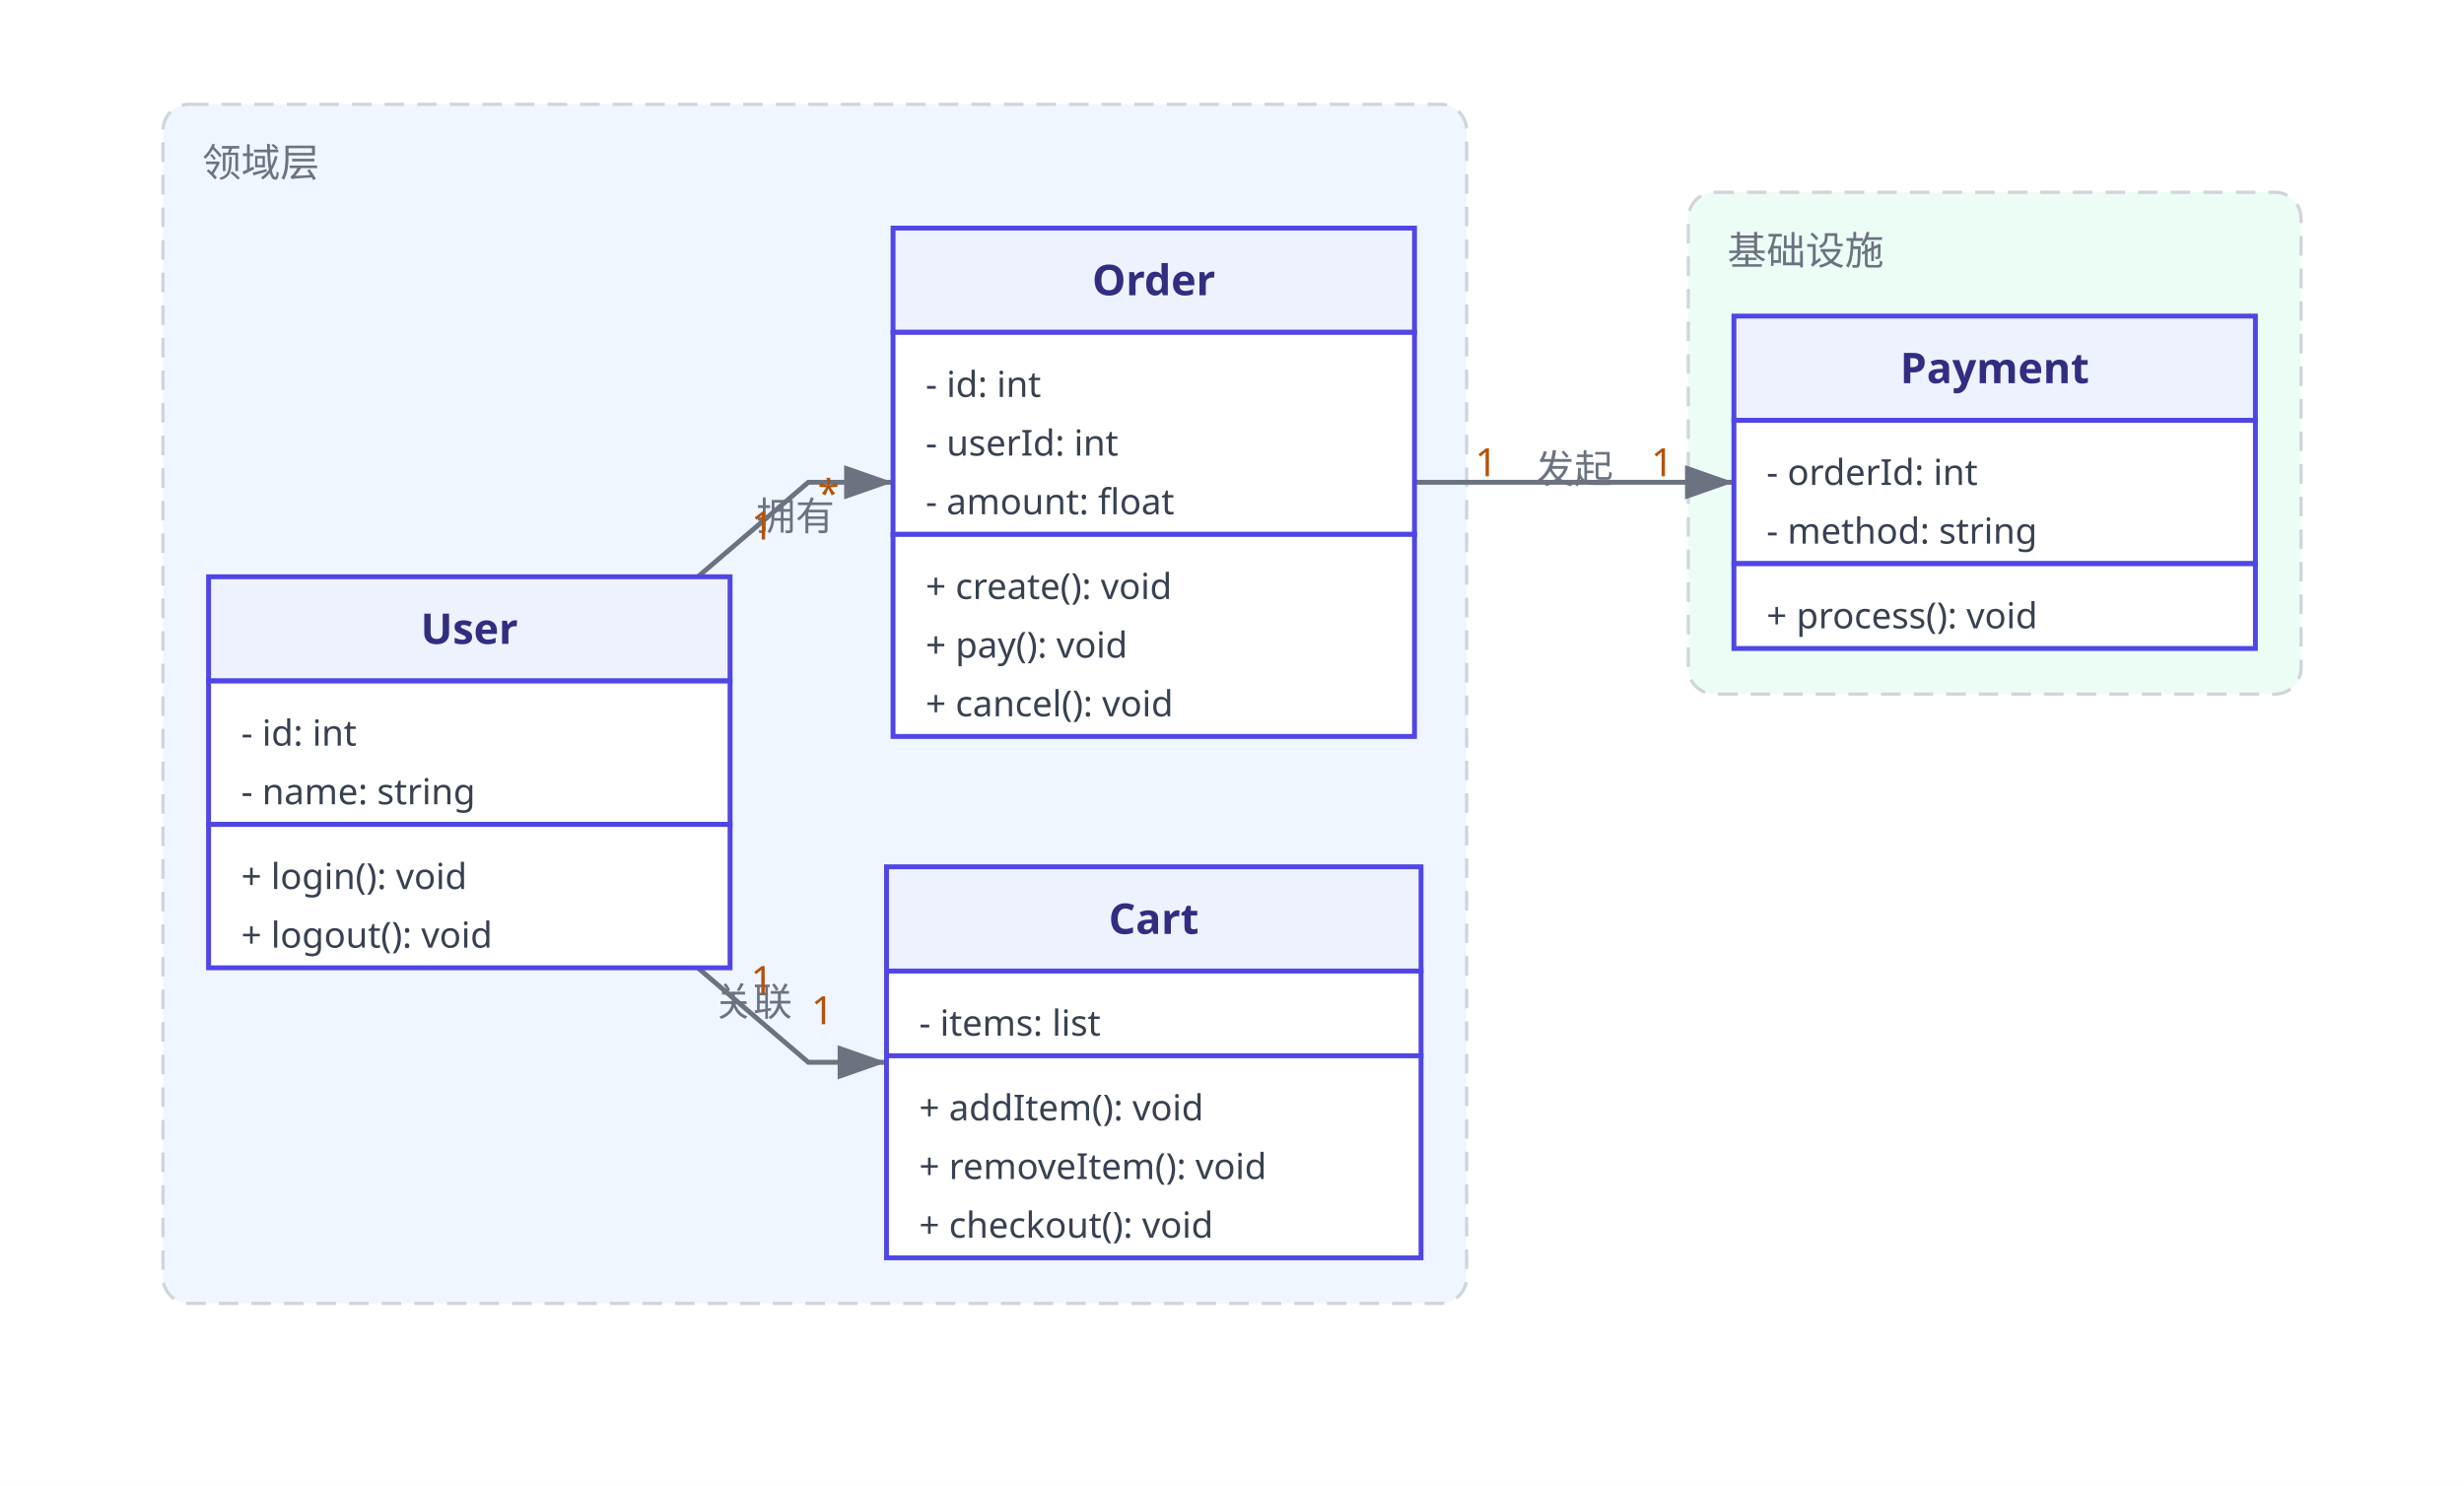
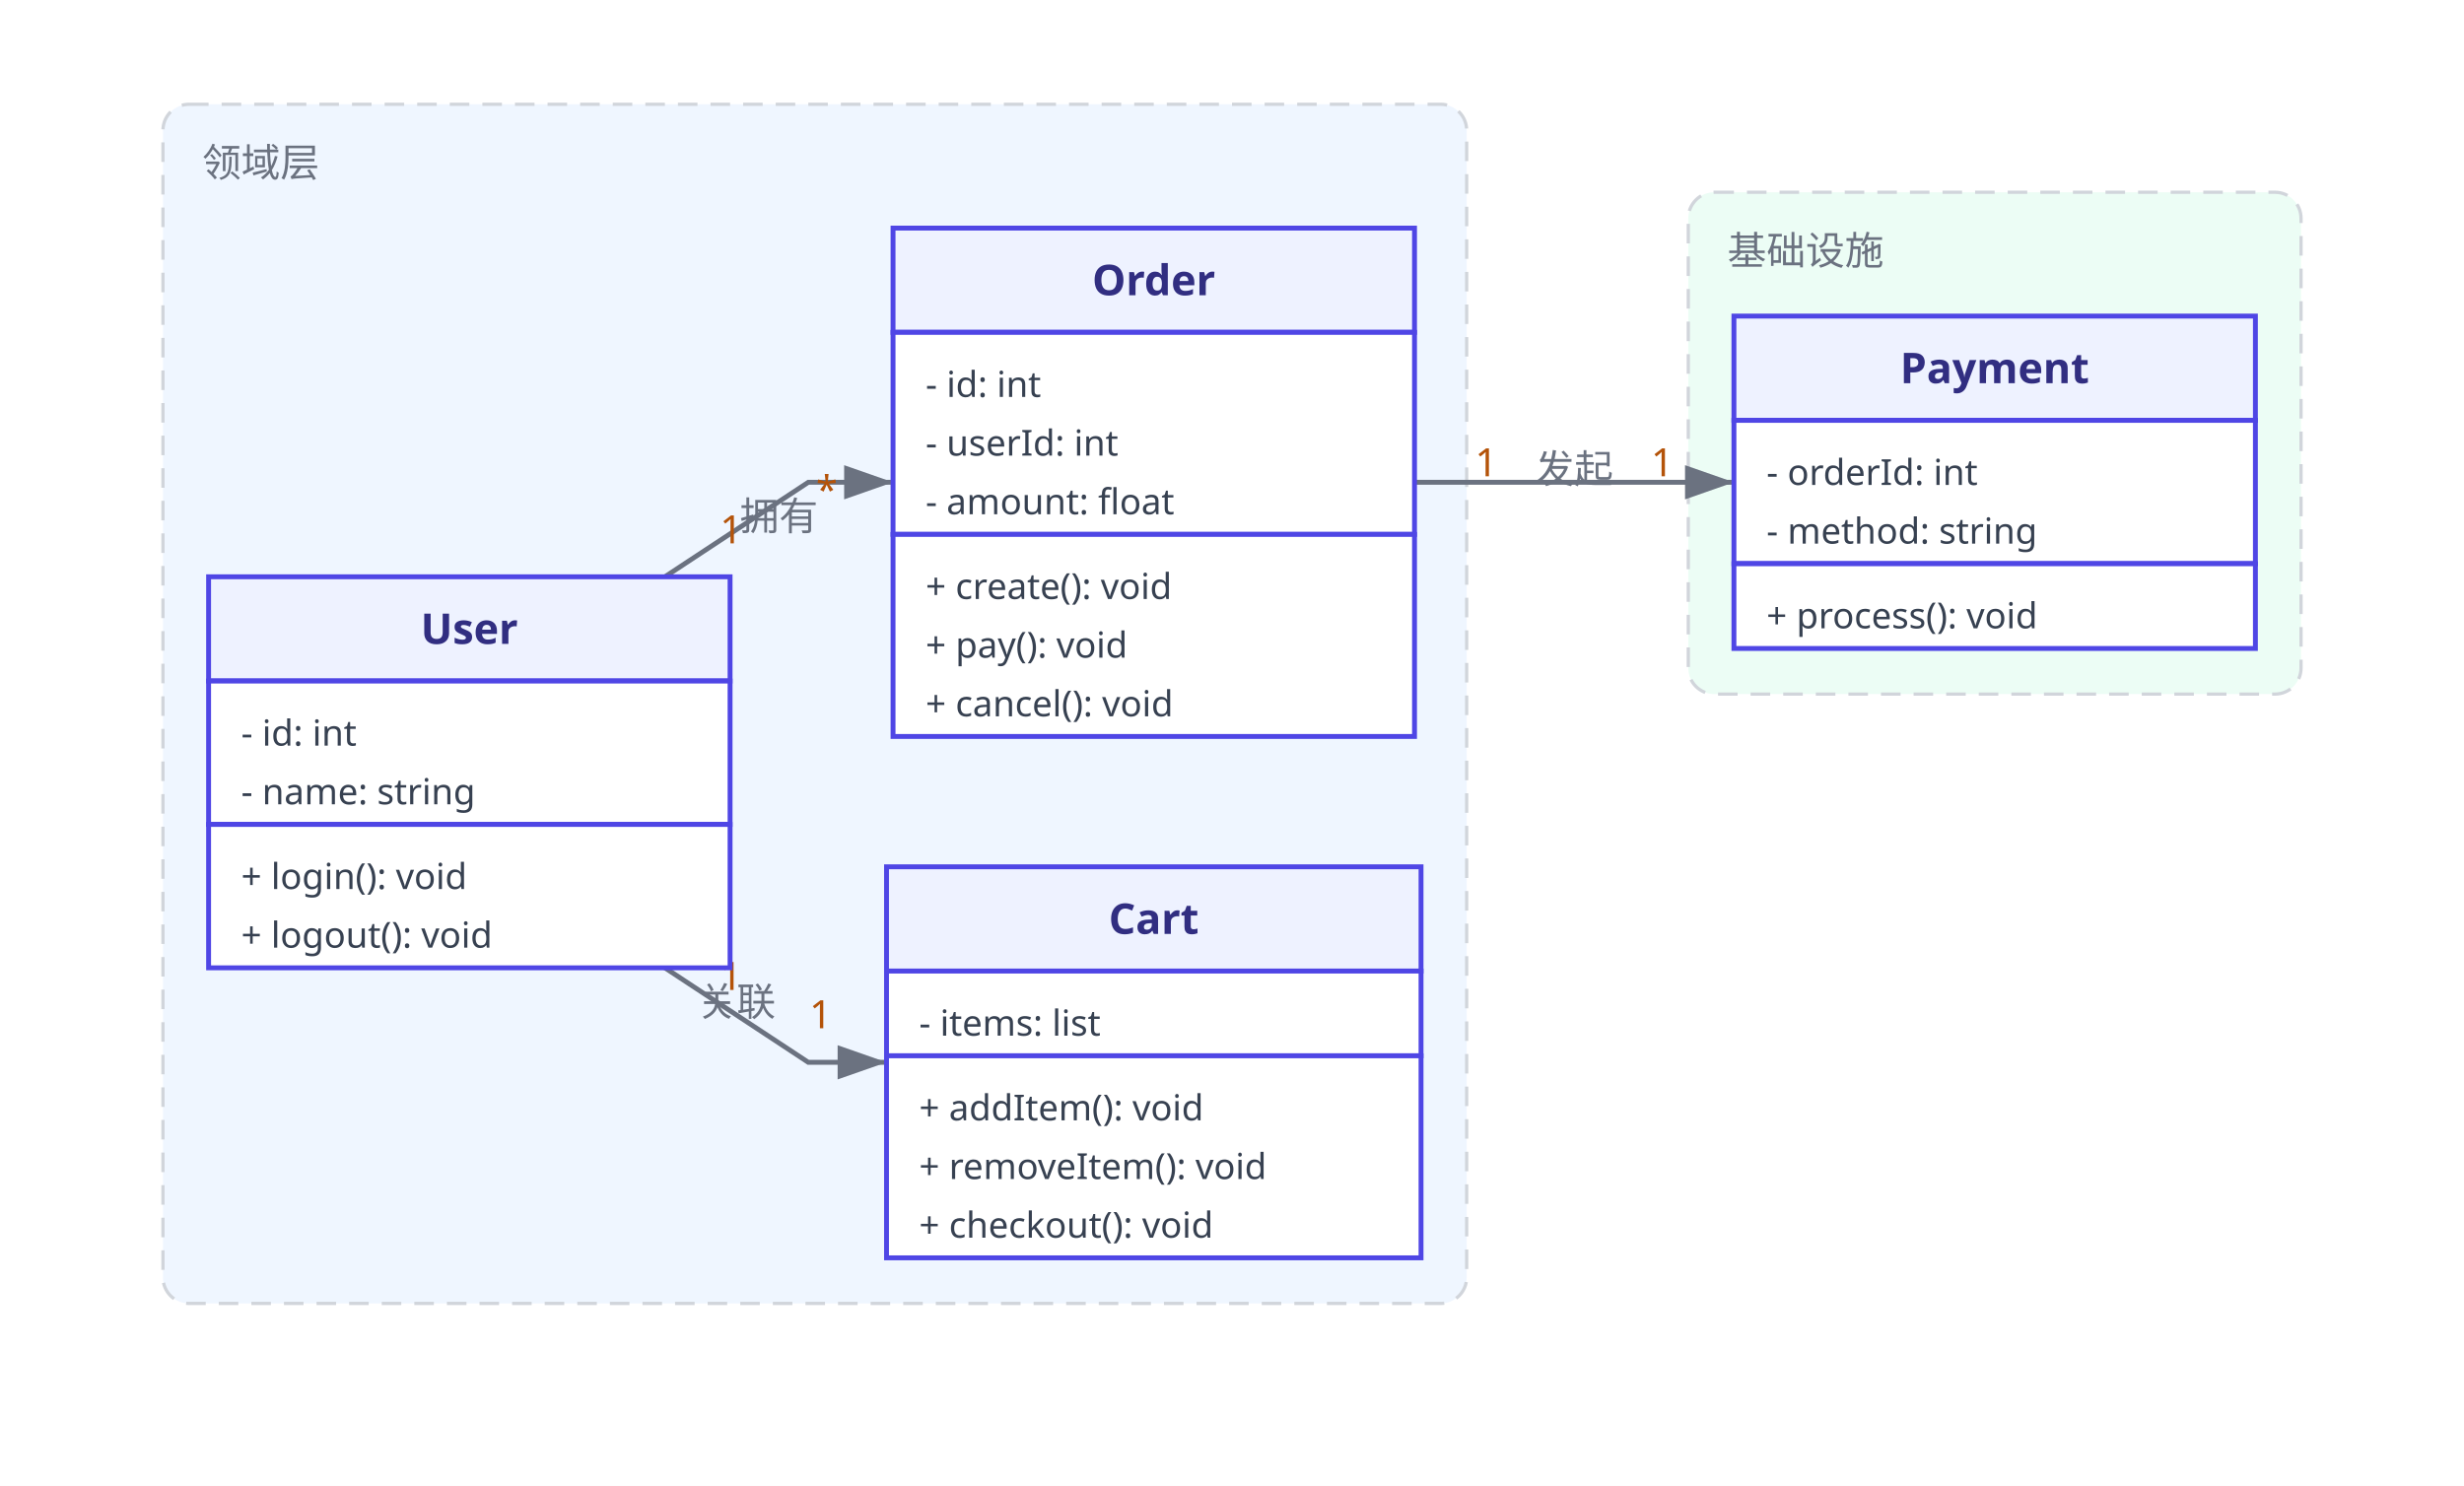
<svg xmlns="http://www.w3.org/2000/svg" width="756" height="456" viewBox="0 0 756 456">
  <defs>
    <marker id="arrowhead" markerWidth="10" markerHeight="7" refX="10" refY="3.5" orient="auto">
      <polygon points="0 0, 10 3.5, 0 7" fill="#6b7280" />
    </marker>
    <marker id="arrowhead-purple" markerWidth="10" markerHeight="7" refX="10" refY="3.5" orient="auto">
      <polygon points="0 0, 10 3.5, 0 7" fill="#7c3aed" />
    </marker>
  </defs>
  <rect x="0" y="0" width="756" height="456" fill="#ffffff" />
  <g class="lgdl-group">
    <rect x="50" y="32" width="400" height="368" rx="8" fill="#eff6ff" stroke="#d1d5db" stroke-dasharray="6 4" />
    <text x="62" y="50" font-family="'Segoe UI', 'PingFang SC', 'Microsoft YaHei', sans-serif" font-size="12" fill="#6b7280" text-anchor="start" dominant-baseline="middle">领域层</text>
  </g>
  <g class="lgdl-group">
    <rect x="518" y="59" width="188" height="154" rx="8" fill="#ecfdf5" stroke="#d1d5db" stroke-dasharray="6 4" />
    <text x="530" y="77" font-family="'Segoe UI', 'PingFang SC', 'Microsoft YaHei', sans-serif" font-size="12" fill="#6b7280" text-anchor="start" dominant-baseline="middle">基础设施</text>
  </g>
  <g class="lgdl-edge">
-     <path d="M 214.112,177 L 248,148 L 274,148" fill="none" stroke="#6b7280" stroke-width="1.5" marker-end="url(#arrowhead)" />
-     <text x="244.056" y="158.5" font-family="'Segoe UI', 'PingFang SC', 'Microsoft YaHei', sans-serif" font-size="12" fill="#6b7280" text-anchor="middle" dominant-baseline="middle">拥有</text>
-     <text x="233.913" y="161.412" font-family="'Segoe UI', 'PingFang SC', 'Microsoft YaHei', sans-serif" font-size="12" fill="#b45309" text-anchor="middle" dominant-baseline="middle">1</text>
-     <text x="254.199" y="151.588" font-family="'Segoe UI', 'PingFang SC', 'Microsoft YaHei', sans-serif" font-size="12" fill="#b45309" text-anchor="middle" dominant-baseline="middle">*</text>
+     <path d="M 204,177 L 248,148 L 274,148" fill="none" stroke="#6b7280" stroke-width="1.5" marker-end="url(#arrowhead)" />
+     <text x="239" y="158.5" font-family="'Segoe UI', 'PingFang SC', 'Microsoft YaHei', sans-serif" font-size="12" fill="#6b7280" text-anchor="middle" dominant-baseline="middle">拥有</text>
+     <text x="224.325" y="162.58" font-family="'Segoe UI', 'PingFang SC', 'Microsoft YaHei', sans-serif" font-size="12" fill="#b45309" text-anchor="middle" dominant-baseline="middle">1</text>
+     <text x="253.675" y="150.42" font-family="'Segoe UI', 'PingFang SC', 'Microsoft YaHei', sans-serif" font-size="12" fill="#b45309" text-anchor="middle" dominant-baseline="middle">*</text>
  </g>
  <g class="lgdl-edge">
    <path d="M 434,148 L 460,148 L 484,148 L 508,148 L 532,148" fill="none" stroke="#6b7280" stroke-width="1.5" marker-end="url(#arrowhead)" />
    <text x="483" y="144" font-family="'Segoe UI', 'PingFang SC', 'Microsoft YaHei', sans-serif" font-size="12" fill="#6b7280" text-anchor="middle" dominant-baseline="middle">发起</text>
    <text x="456" y="142" font-family="'Segoe UI', 'PingFang SC', 'Microsoft YaHei', sans-serif" font-size="12" fill="#b45309" text-anchor="middle" dominant-baseline="middle">1</text>
    <text x="510" y="142" font-family="'Segoe UI', 'PingFang SC', 'Microsoft YaHei', sans-serif" font-size="12" fill="#b45309" text-anchor="middle" dominant-baseline="middle">1</text>
  </g>
  <g class="lgdl-edge">
-     <path d="M 214.112,297 L 248,326 L 272,326" fill="none" stroke="#6b7280" stroke-width="1.5" marker-end="url(#arrowhead)" />
-     <text x="231.056" y="307.5" font-family="'Segoe UI', 'PingFang SC', 'Microsoft YaHei', sans-serif" font-size="12" fill="#6b7280" text-anchor="middle" dominant-baseline="middle">关联</text>
-     <text x="233.782" y="300.854" font-family="'Segoe UI', 'PingFang SC', 'Microsoft YaHei', sans-serif" font-size="12" fill="#b45309" text-anchor="middle" dominant-baseline="middle">1</text>
-     <text x="252.33" y="310.146" font-family="'Segoe UI', 'PingFang SC', 'Microsoft YaHei', sans-serif" font-size="12" fill="#b45309" text-anchor="middle" dominant-baseline="middle">1</text>
+     <path d="M 204,297 L 248,326 L 272,326" fill="none" stroke="#6b7280" stroke-width="1.5" marker-end="url(#arrowhead)" />
+     <text x="226" y="307.5" font-family="'Segoe UI', 'PingFang SC', 'Microsoft YaHei', sans-serif" font-size="12" fill="#6b7280" text-anchor="middle" dominant-baseline="middle">关联</text>
+     <text x="224.237" y="299.63" font-family="'Segoe UI', 'PingFang SC', 'Microsoft YaHei', sans-serif" font-size="12" fill="#b45309" text-anchor="middle" dominant-baseline="middle">1</text>
+     <text x="251.763" y="311.37" font-family="'Segoe UI', 'PingFang SC', 'Microsoft YaHei', sans-serif" font-size="12" fill="#b45309" text-anchor="middle" dominant-baseline="middle">1</text>
  </g>
  <g class="lgdl-class">
    <rect x="64" y="177" width="160" height="32" fill="#eef2ff" stroke="#4f46e5" stroke-width="1.5" />
    <text x="144" y="193" font-family="'Segoe UI', 'PingFang SC', 'Microsoft YaHei', sans-serif" font-size="13" font-weight="bold" fill="#312e81" text-anchor="middle" dominant-baseline="middle">User</text>
    <line x1="64" y1="209" x2="224" y2="209" stroke="#4f46e5" stroke-width="1.5" />
    <rect x="64" y="209" width="160" height="44" fill="#ffffff" stroke="#4f46e5" stroke-width="1.5" />
    <text x="74" y="225" font-family="'Segoe UI', 'PingFang SC', 'Microsoft YaHei', sans-serif" font-size="11" fill="#374151" text-anchor="start" dominant-baseline="middle">- id: int</text>
    <text x="74" y="243" font-family="'Segoe UI', 'PingFang SC', 'Microsoft YaHei', sans-serif" font-size="11" fill="#374151" text-anchor="start" dominant-baseline="middle">- name: string</text>
    <line x1="64" y1="253" x2="224" y2="253" stroke="#4f46e5" stroke-width="1.5" />
    <rect x="64" y="253" width="160" height="44" fill="#ffffff" stroke="#4f46e5" stroke-width="1.5" />
    <text x="74" y="269" font-family="'Segoe UI', 'PingFang SC', 'Microsoft YaHei', sans-serif" font-size="11" fill="#374151" text-anchor="start" dominant-baseline="middle">+ login(): void</text>
    <text x="74" y="287" font-family="'Segoe UI', 'PingFang SC', 'Microsoft YaHei', sans-serif" font-size="11" fill="#374151" text-anchor="start" dominant-baseline="middle">+ logout(): void</text>
  </g>
  <g class="lgdl-class">
    <rect x="274" y="70" width="160" height="32" fill="#eef2ff" stroke="#4f46e5" stroke-width="1.5" />
    <text x="354" y="86" font-family="'Segoe UI', 'PingFang SC', 'Microsoft YaHei', sans-serif" font-size="13" font-weight="bold" fill="#312e81" text-anchor="middle" dominant-baseline="middle">Order</text>
    <line x1="274" y1="102" x2="434" y2="102" stroke="#4f46e5" stroke-width="1.5" />
    <rect x="274" y="102" width="160" height="62" fill="#ffffff" stroke="#4f46e5" stroke-width="1.5" />
    <text x="284" y="118" font-family="'Segoe UI', 'PingFang SC', 'Microsoft YaHei', sans-serif" font-size="11" fill="#374151" text-anchor="start" dominant-baseline="middle">- id: int</text>
    <text x="284" y="136" font-family="'Segoe UI', 'PingFang SC', 'Microsoft YaHei', sans-serif" font-size="11" fill="#374151" text-anchor="start" dominant-baseline="middle">- userId: int</text>
    <text x="284" y="154" font-family="'Segoe UI', 'PingFang SC', 'Microsoft YaHei', sans-serif" font-size="11" fill="#374151" text-anchor="start" dominant-baseline="middle">- amount: float</text>
    <line x1="274" y1="164" x2="434" y2="164" stroke="#4f46e5" stroke-width="1.5" />
    <rect x="274" y="164" width="160" height="62" fill="#ffffff" stroke="#4f46e5" stroke-width="1.5" />
    <text x="284" y="180" font-family="'Segoe UI', 'PingFang SC', 'Microsoft YaHei', sans-serif" font-size="11" fill="#374151" text-anchor="start" dominant-baseline="middle">+ create(): void</text>
    <text x="284" y="198" font-family="'Segoe UI', 'PingFang SC', 'Microsoft YaHei', sans-serif" font-size="11" fill="#374151" text-anchor="start" dominant-baseline="middle">+ pay(): void</text>
    <text x="284" y="216" font-family="'Segoe UI', 'PingFang SC', 'Microsoft YaHei', sans-serif" font-size="11" fill="#374151" text-anchor="start" dominant-baseline="middle">+ cancel(): void</text>
  </g>
  <g class="lgdl-class">
    <rect x="532" y="97" width="160" height="32" fill="#eef2ff" stroke="#4f46e5" stroke-width="1.5" />
    <text x="612" y="113" font-family="'Segoe UI', 'PingFang SC', 'Microsoft YaHei', sans-serif" font-size="13" font-weight="bold" fill="#312e81" text-anchor="middle" dominant-baseline="middle">Payment</text>
    <line x1="532" y1="129" x2="692" y2="129" stroke="#4f46e5" stroke-width="1.5" />
    <rect x="532" y="129" width="160" height="44" fill="#ffffff" stroke="#4f46e5" stroke-width="1.5" />
    <text x="542" y="145" font-family="'Segoe UI', 'PingFang SC', 'Microsoft YaHei', sans-serif" font-size="11" fill="#374151" text-anchor="start" dominant-baseline="middle">- orderId: int</text>
    <text x="542" y="163" font-family="'Segoe UI', 'PingFang SC', 'Microsoft YaHei', sans-serif" font-size="11" fill="#374151" text-anchor="start" dominant-baseline="middle">- method: string</text>
    <line x1="532" y1="173" x2="692" y2="173" stroke="#4f46e5" stroke-width="1.5" />
    <rect x="532" y="173" width="160" height="26" fill="#ffffff" stroke="#4f46e5" stroke-width="1.5" />
    <text x="542" y="189" font-family="'Segoe UI', 'PingFang SC', 'Microsoft YaHei', sans-serif" font-size="11" fill="#374151" text-anchor="start" dominant-baseline="middle">+ process(): void</text>
  </g>
  <g class="lgdl-class">
    <rect x="272" y="266" width="164" height="32" fill="#eef2ff" stroke="#4f46e5" stroke-width="1.5" />
    <text x="354" y="282" font-family="'Segoe UI', 'PingFang SC', 'Microsoft YaHei', sans-serif" font-size="13" font-weight="bold" fill="#312e81" text-anchor="middle" dominant-baseline="middle">Cart</text>
    <line x1="272" y1="298" x2="436" y2="298" stroke="#4f46e5" stroke-width="1.5" />
    <rect x="272" y="298" width="164" height="26" fill="#ffffff" stroke="#4f46e5" stroke-width="1.5" />
    <text x="282" y="314" font-family="'Segoe UI', 'PingFang SC', 'Microsoft YaHei', sans-serif" font-size="11" fill="#374151" text-anchor="start" dominant-baseline="middle">- items: list</text>
    <line x1="272" y1="324" x2="436" y2="324" stroke="#4f46e5" stroke-width="1.5" />
    <rect x="272" y="324" width="164" height="62" fill="#ffffff" stroke="#4f46e5" stroke-width="1.5" />
    <text x="282" y="340" font-family="'Segoe UI', 'PingFang SC', 'Microsoft YaHei', sans-serif" font-size="11" fill="#374151" text-anchor="start" dominant-baseline="middle">+ addItem(): void</text>
    <text x="282" y="358" font-family="'Segoe UI', 'PingFang SC', 'Microsoft YaHei', sans-serif" font-size="11" fill="#374151" text-anchor="start" dominant-baseline="middle">+ removeItem(): void</text>
    <text x="282" y="376" font-family="'Segoe UI', 'PingFang SC', 'Microsoft YaHei', sans-serif" font-size="11" fill="#374151" text-anchor="start" dominant-baseline="middle">+ checkout(): void</text>
  </g>
</svg>
